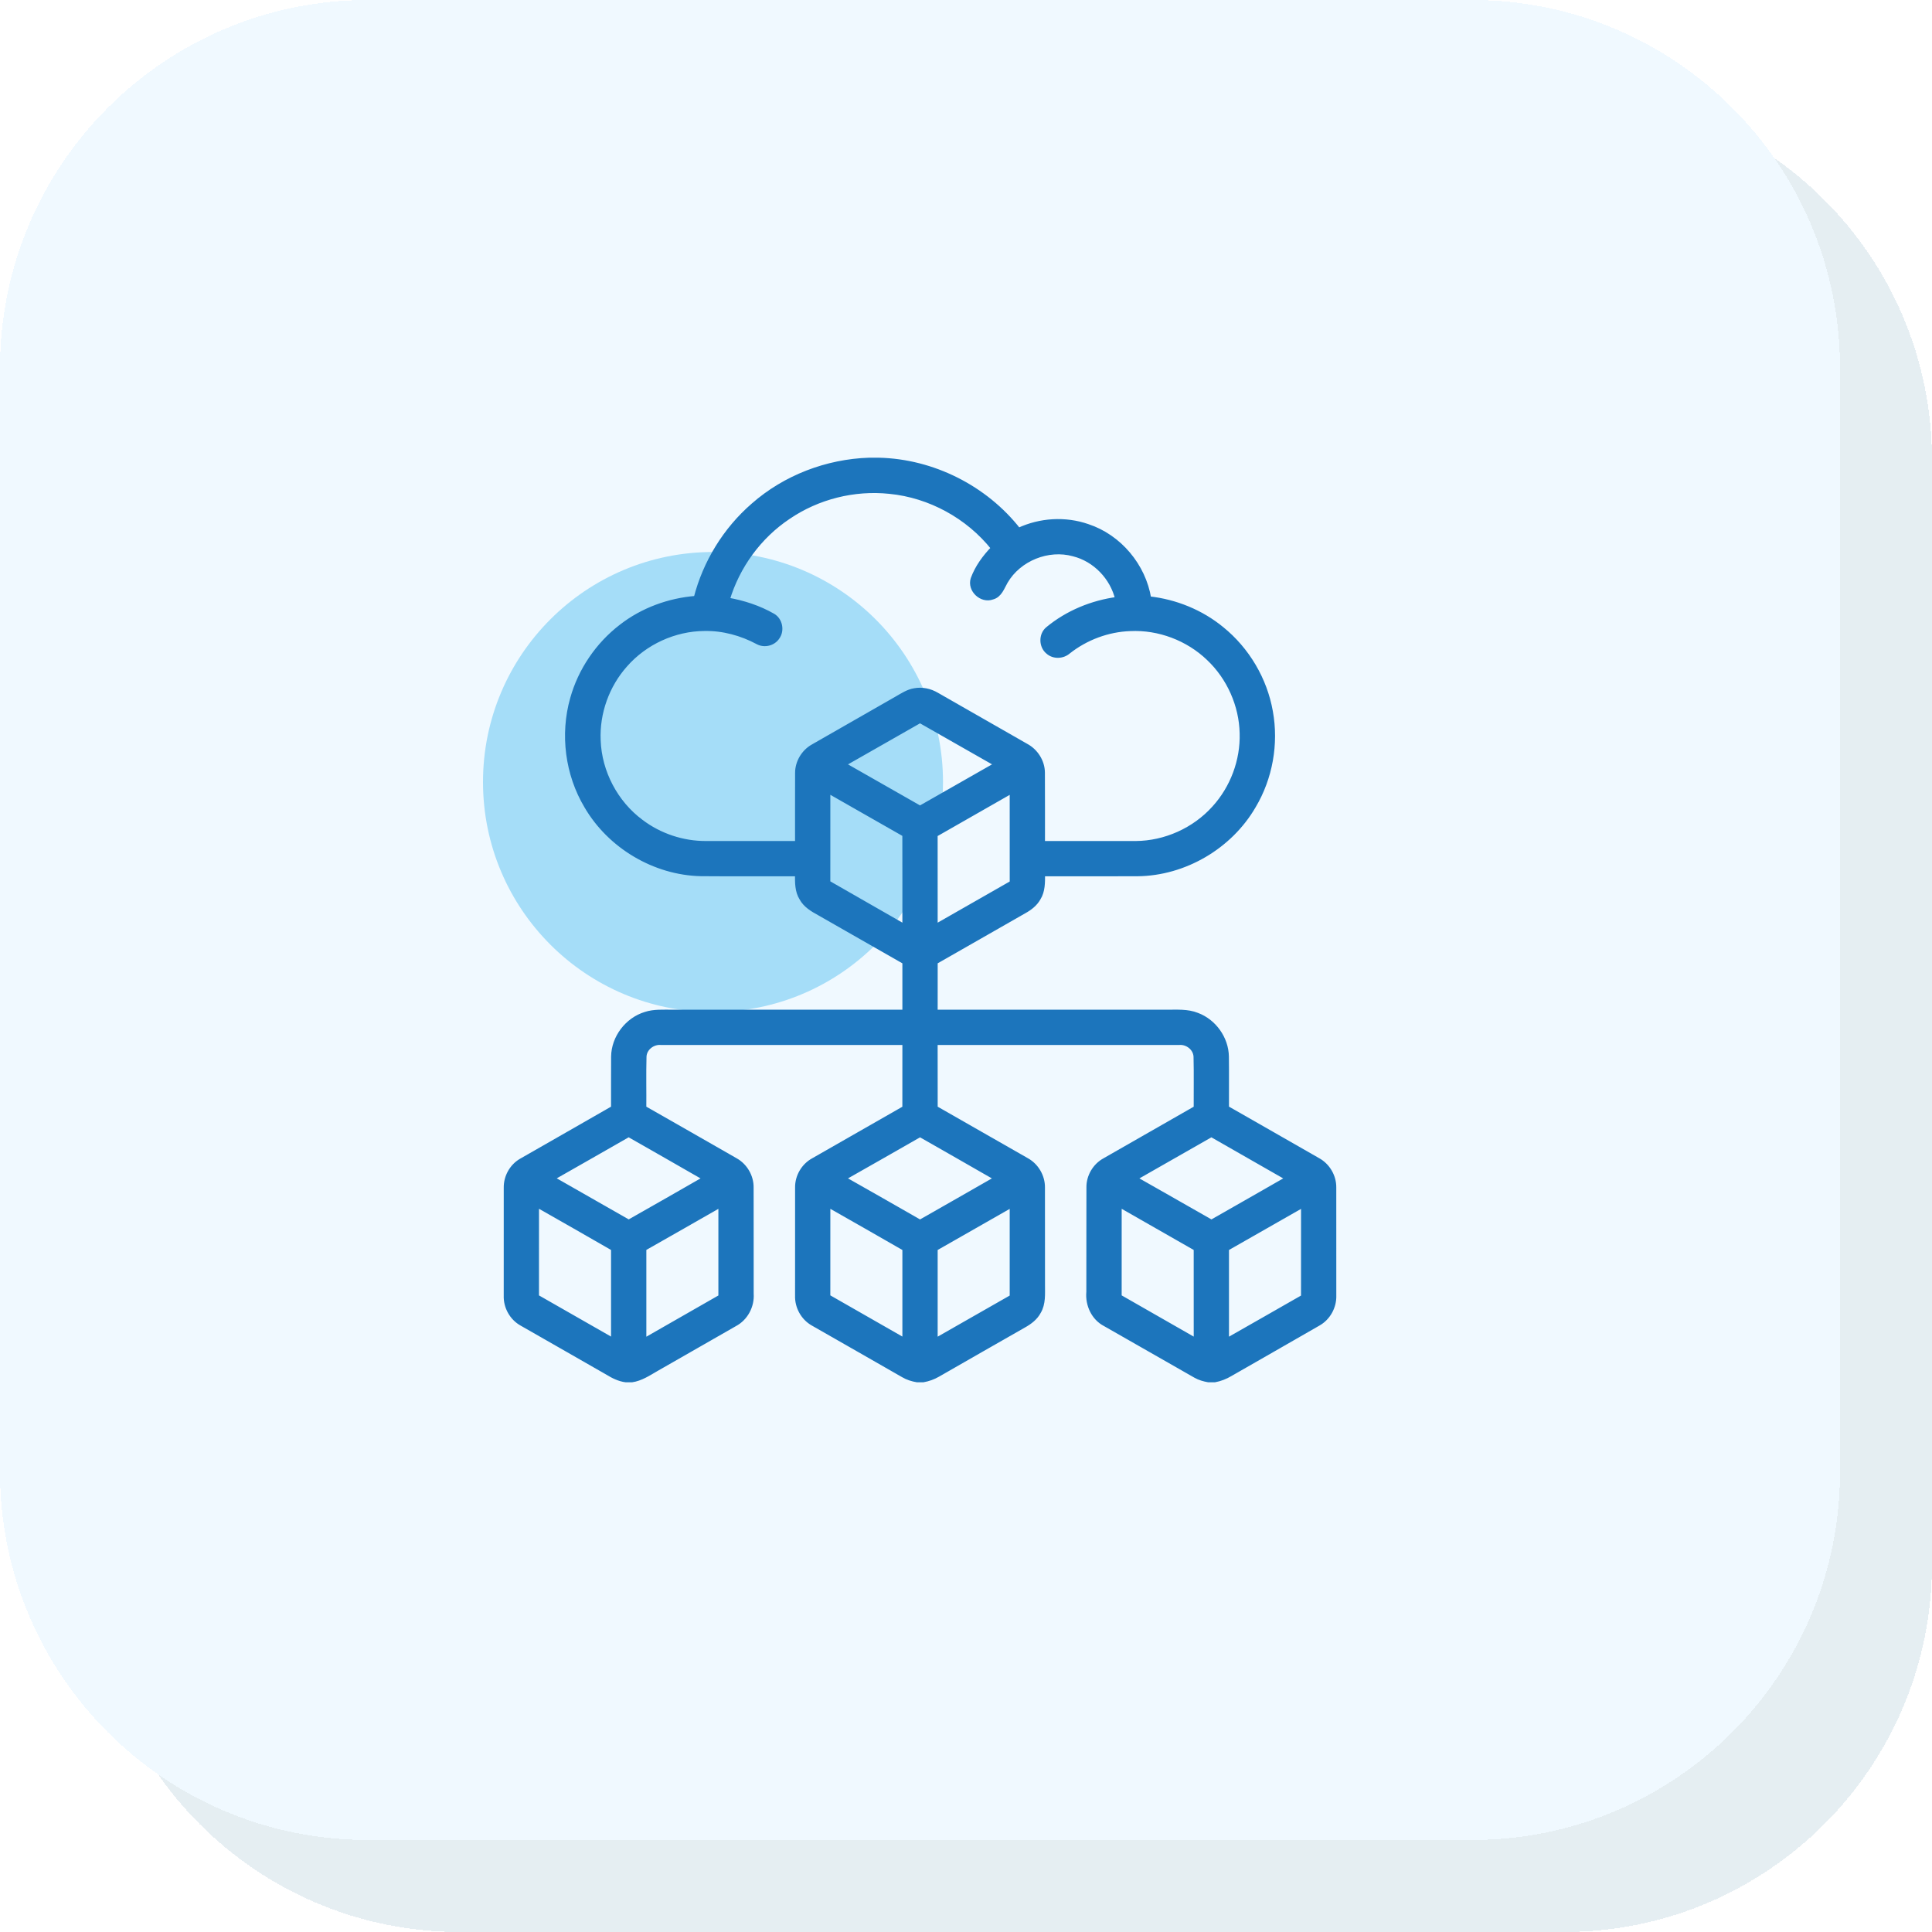
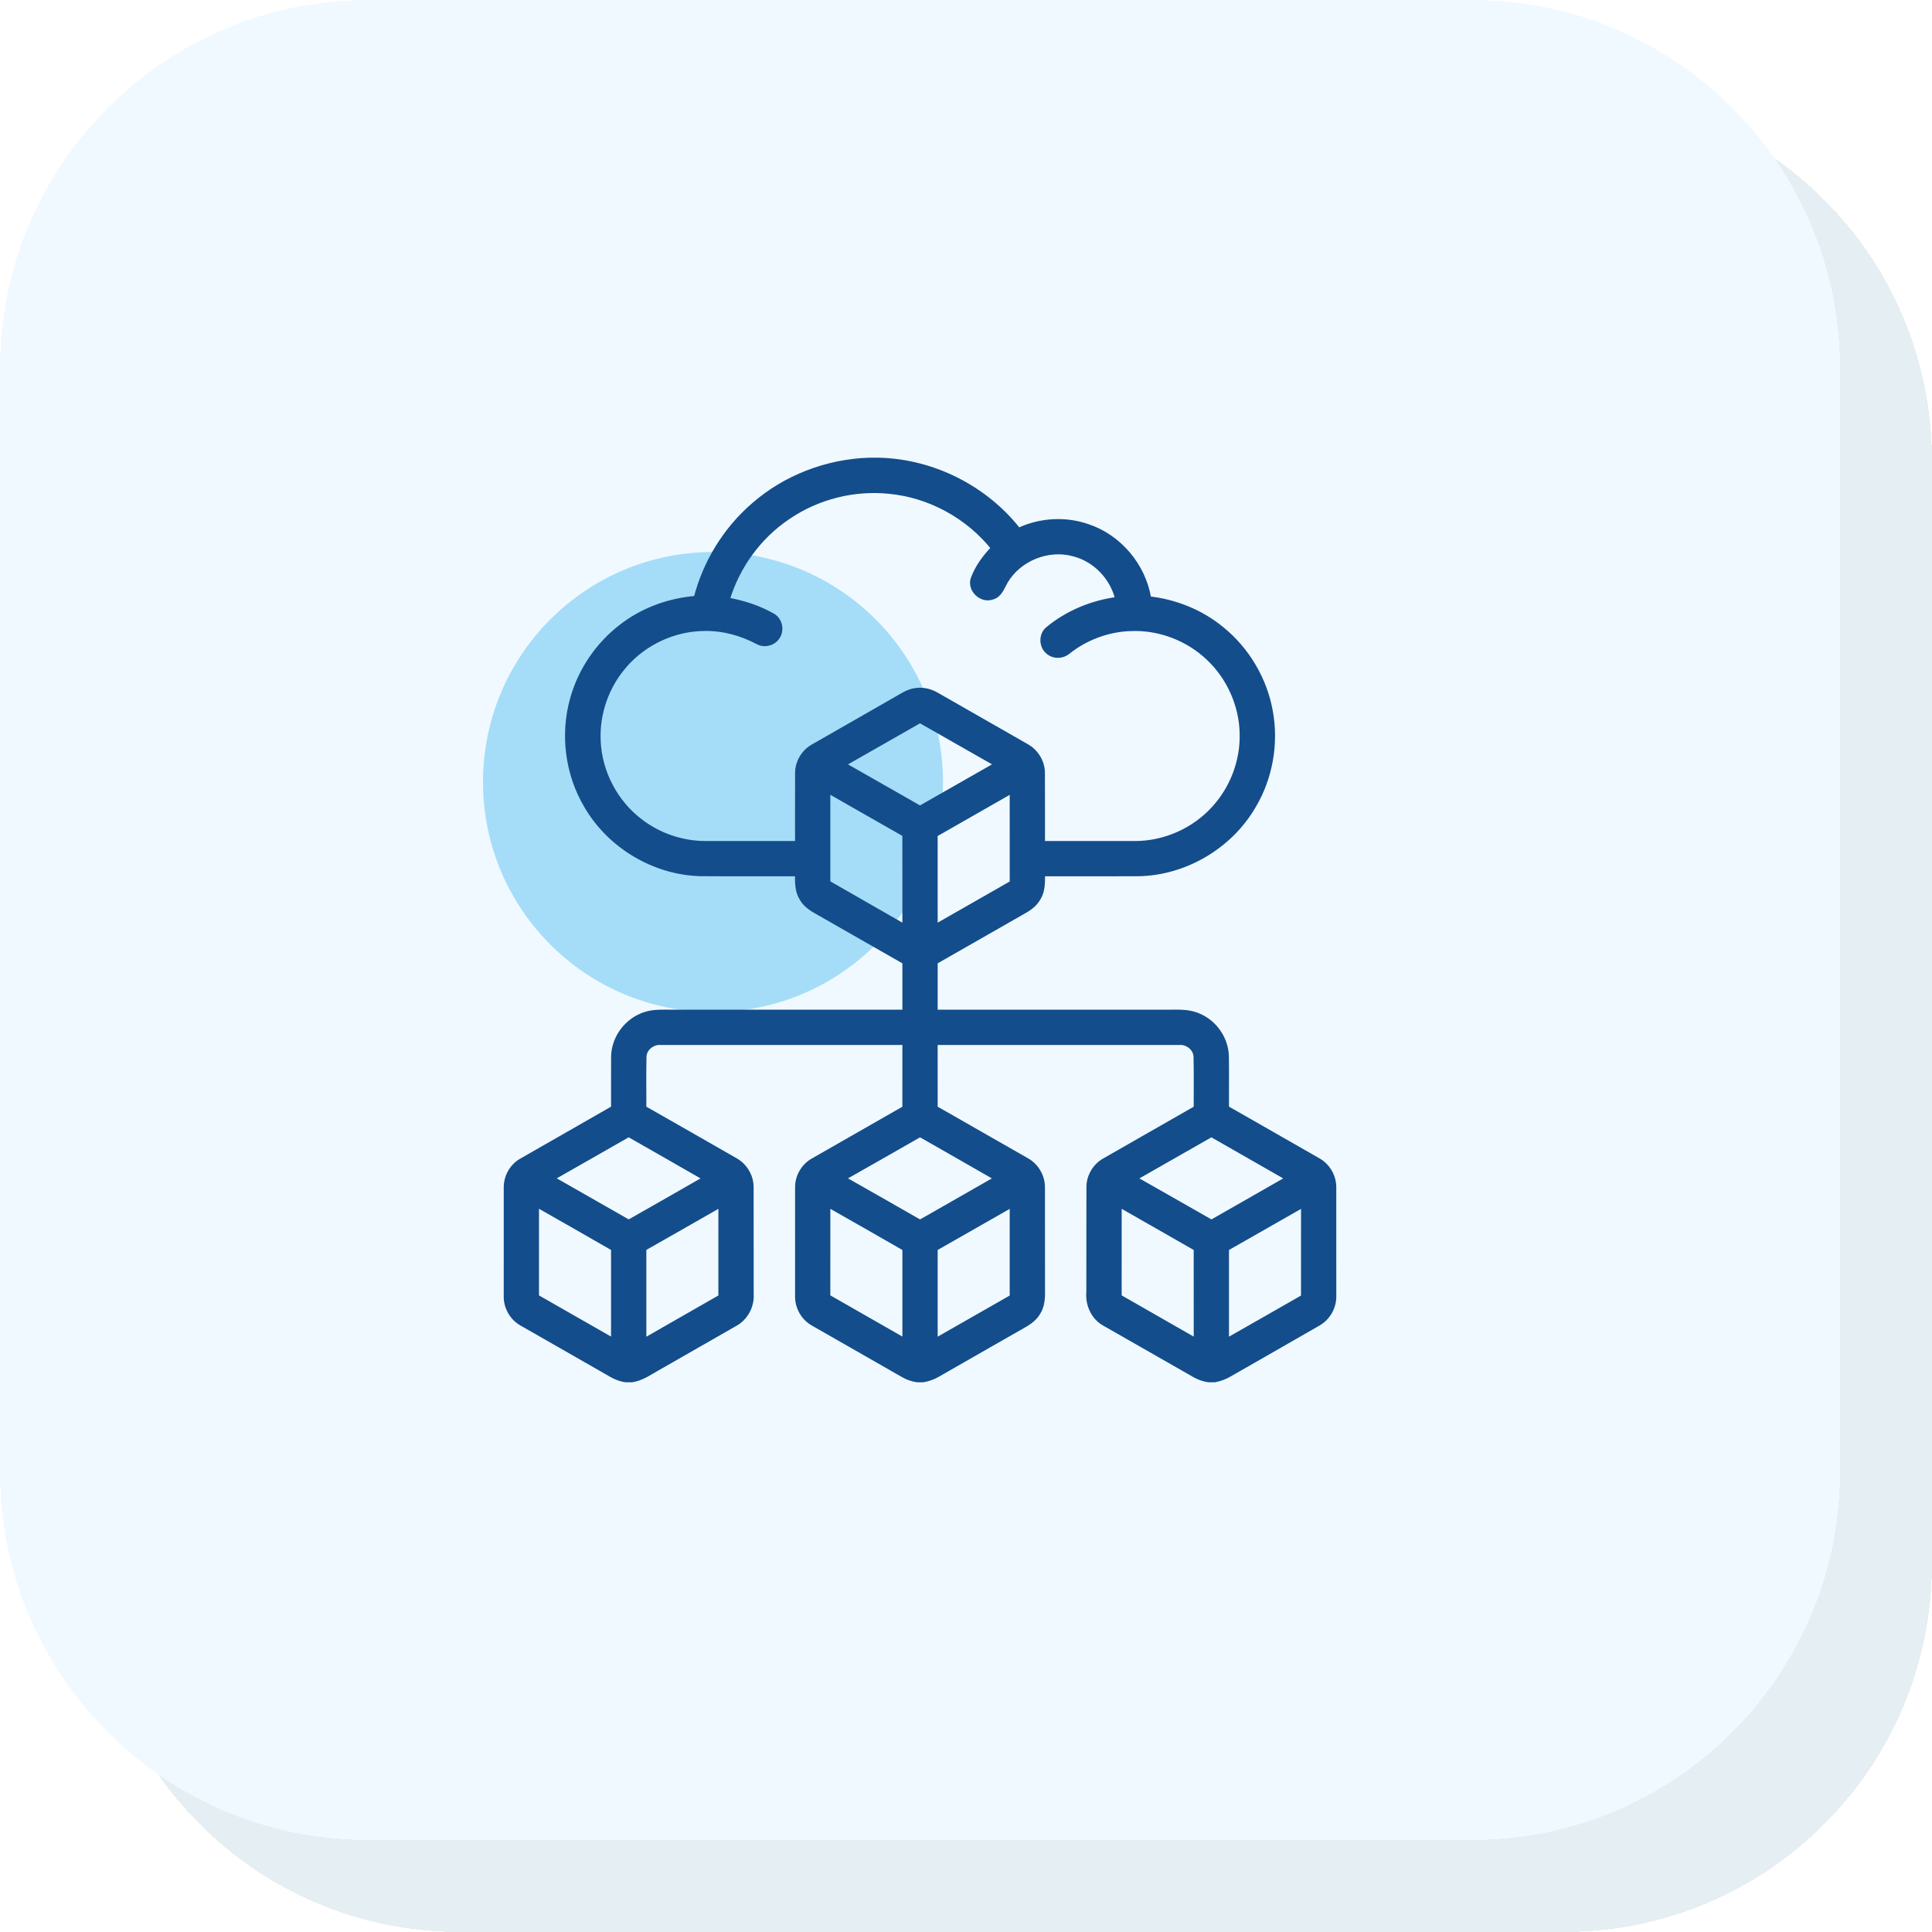
<svg xmlns="http://www.w3.org/2000/svg" width="84" height="84" viewBox="0 0 84 84" fill="none">
  <g filter="url(#filter0_d_8852_4794)">
    <rect width="80" height="80" rx="16" fill="#F0F9FF" shape-rendering="crispEdges" />
    <circle cx="31" cy="34" r="10" fill="#A5DDF8" />
-     <path d="M37.789 20H38.211C40.557 20.055 42.839 21.204 44.285 23.051C45.217 22.613 46.315 22.544 47.289 22.883C48.668 23.337 49.721 24.598 49.953 26.027C51.108 26.154 52.226 26.607 53.124 27.346C54.229 28.241 54.998 29.54 55.243 30.941C55.497 32.34 55.233 33.827 54.505 35.048C53.48 36.816 51.499 37.979 49.453 37.998C48.081 38.004 46.709 37.998 45.337 38C45.338 38.358 45.346 38.741 45.148 39.055C45.01 39.303 44.78 39.481 44.535 39.616C43.245 40.35 41.959 41.093 40.669 41.825C40.666 42.55 40.667 43.274 40.668 43.999C44.014 44.001 47.359 44 50.705 44C51.155 44.004 51.623 43.96 52.051 44.133C52.787 44.407 53.317 45.148 53.33 45.935C53.341 46.681 53.33 47.426 53.334 48.172C54.655 48.93 55.98 49.68 57.299 50.439C57.73 50.673 58.008 51.148 57.999 51.639C58.002 53.202 58.001 54.765 58 56.327C58.016 56.819 57.749 57.305 57.319 57.546C56.045 58.283 54.764 59.008 53.489 59.742C53.28 59.866 53.051 59.957 52.812 60H52.541C52.347 59.965 52.155 59.912 51.983 59.814C50.673 59.066 49.362 58.316 48.051 57.569C47.544 57.308 47.28 56.728 47.332 56.172C47.337 54.659 47.33 53.146 47.336 51.634C47.327 51.148 47.603 50.68 48.028 50.448C49.352 49.69 50.677 48.935 52 48.176C51.995 47.433 52.012 46.689 51.993 45.946C51.98 45.577 51.619 45.299 51.26 45.334C47.73 45.334 44.198 45.332 40.667 45.334C40.668 46.281 40.666 47.228 40.669 48.175C41.993 48.929 43.317 49.684 44.639 50.443C45.066 50.678 45.342 51.152 45.333 51.64C45.337 53.048 45.331 54.455 45.335 55.862C45.333 56.255 45.372 56.681 45.161 57.033C45.02 57.303 44.769 57.489 44.508 57.634C43.264 58.341 42.023 59.055 40.781 59.766C40.583 59.881 40.363 59.96 40.137 60H39.875C39.664 59.964 39.457 59.9 39.273 59.791C37.965 59.038 36.652 58.294 35.344 57.544C34.916 57.303 34.651 56.819 34.668 56.33C34.668 54.766 34.666 53.203 34.669 51.641C34.658 51.152 34.935 50.678 35.365 50.446C36.687 49.689 38.01 48.934 39.333 48.177C39.335 47.23 39.334 46.281 39.334 45.334C35.804 45.333 32.274 45.334 28.744 45.334C28.385 45.298 28.02 45.575 28.009 45.945C27.989 46.688 28.007 47.431 28.001 48.174C29.326 48.931 30.654 49.685 31.977 50.446C32.401 50.682 32.675 51.152 32.666 51.639C32.671 53.176 32.665 54.712 32.669 56.25C32.706 56.784 32.424 57.319 31.948 57.57C30.807 58.226 29.663 58.877 28.522 59.531C28.19 59.723 27.861 59.943 27.473 60H27.209C26.918 59.962 26.655 59.83 26.409 59.678C25.169 58.964 23.923 58.259 22.683 57.547C22.252 57.308 21.984 56.823 22.001 56.331C22.001 54.769 21.999 53.206 22.002 51.645C21.992 51.172 22.247 50.708 22.656 50.47C23.991 49.702 25.333 48.944 26.667 48.174C26.671 47.43 26.662 46.685 26.67 45.941C26.679 45.11 27.272 44.333 28.066 44.093C28.437 43.971 28.833 44.003 29.218 43.999C32.59 44 35.962 44.001 39.334 43.999C39.334 43.275 39.334 42.55 39.334 41.826C38.094 41.114 36.853 40.407 35.612 39.7C35.319 39.54 35.016 39.359 34.853 39.057C34.654 38.743 34.663 38.359 34.665 38C33.267 37.996 31.869 38.007 30.473 37.995C28.454 37.95 26.512 36.792 25.498 35.049C24.669 33.661 24.448 31.931 24.888 30.377C25.233 29.14 25.991 28.025 27.008 27.244C27.937 26.519 29.087 26.1 30.259 26.008C30.659 24.452 31.535 23.023 32.749 21.971C34.133 20.753 35.95 20.059 37.789 20ZM34.274 22.479C33.008 23.324 32.062 24.624 31.627 26.081C32.319 26.202 33 26.423 33.612 26.774C33.923 26.957 34.012 27.411 33.803 27.702C33.625 27.98 33.233 28.077 32.944 27.917C32.233 27.537 31.432 27.318 30.623 27.334C29.325 27.344 28.046 27.93 27.19 28.905C26.395 29.794 25.962 30.998 26.016 32.19C26.065 33.567 26.767 34.903 27.874 35.725C28.68 36.337 29.691 36.672 30.702 36.666C32.024 36.666 33.345 36.667 34.667 36.666C34.67 35.645 34.663 34.622 34.669 33.6C34.671 33.133 34.941 32.684 35.348 32.456C36.557 31.762 37.77 31.07 38.98 30.377C39.228 30.236 39.473 30.069 39.76 30.023C40.092 29.96 40.439 30.036 40.727 30.206C42.022 30.945 43.315 31.686 44.608 32.425C45.035 32.651 45.328 33.109 45.331 33.594C45.339 34.618 45.331 35.642 45.334 36.666C46.683 36.666 48.03 36.668 49.379 36.666C50.663 36.658 51.931 36.087 52.789 35.132C53.588 34.255 54.033 33.066 53.998 31.88C53.971 30.66 53.437 29.462 52.551 28.624C51.651 27.759 50.389 27.279 49.14 27.339C48.168 27.373 47.215 27.73 46.452 28.331C46.207 28.547 45.811 28.564 45.565 28.343C45.266 28.102 45.255 27.598 45.551 27.35C46.411 26.638 47.483 26.196 48.587 26.051C48.367 25.114 47.613 24.324 46.676 24.09C45.571 23.782 44.303 24.294 43.723 25.283C43.573 25.539 43.472 25.882 43.148 25.967C42.676 26.143 42.147 25.646 42.303 25.165C42.488 24.659 42.816 24.216 43.188 23.831C42.091 22.454 40.432 21.544 38.679 21.372C37.141 21.209 35.551 21.607 34.274 22.479ZM36.668 33.234C37.779 33.867 38.89 34.499 40.001 35.133C41.112 34.501 42.223 33.868 43.334 33.233C42.223 32.598 41.112 31.966 40.001 31.334C38.89 31.967 37.779 32.601 36.668 33.234ZM36.002 34.385C36.001 35.716 36.001 37.047 36.001 38.378C37.111 39.016 38.224 39.648 39.334 40.287C39.333 38.952 39.337 37.618 39.332 36.284C38.219 35.654 37.113 35.015 36.002 34.385ZM40.667 36.291C40.668 37.623 40.666 38.956 40.668 40.288C41.78 39.656 42.891 39.021 44.001 38.384C44 37.052 44.002 35.719 44 34.387C42.889 35.021 41.777 35.654 40.667 36.291ZM24.005 51.232C25.116 51.864 26.225 52.498 27.335 53.132C28.445 52.503 29.553 51.871 30.659 51.235C29.551 50.6 28.444 49.963 27.333 49.333C26.227 49.97 25.114 50.599 24.005 51.232ZM36.667 51.234C37.782 51.862 38.891 52.499 40.002 53.134C41.11 52.501 42.22 51.872 43.326 51.235C42.218 50.601 41.112 49.963 40.002 49.334C38.891 49.968 37.781 50.605 36.667 51.234ZM49.337 51.235C50.451 51.863 51.559 52.502 52.671 53.133C53.779 52.501 54.887 51.871 55.993 51.235C54.885 50.601 53.778 49.965 52.669 49.334C51.559 49.969 50.448 50.602 49.337 51.235ZM23.335 52.384C23.334 53.716 23.334 55.048 23.334 56.38C24.445 57.016 25.555 57.651 26.667 58.284C26.668 56.952 26.668 55.62 26.667 54.288C25.559 53.649 24.447 53.016 23.335 52.384ZM28.002 54.286C27.999 55.62 28.001 56.955 28.002 58.29C29.111 57.652 30.225 57.022 31.334 56.383C31.334 55.051 31.335 53.718 31.334 52.386C30.223 53.02 29.115 53.656 28.002 54.286ZM36.002 52.386C36 53.716 36.001 55.048 36.001 56.378C37.111 57.016 38.222 57.651 39.334 58.284C39.334 56.953 39.334 55.621 39.334 54.289C38.225 53.651 37.114 53.017 36.002 52.386ZM40.668 54.289C40.667 55.622 40.667 56.956 40.668 58.288C41.78 57.656 42.89 57.021 44 56.387C44.001 55.053 44.001 53.72 44 52.388C42.889 53.021 41.78 53.658 40.668 54.289ZM48.669 52.385C48.666 53.716 48.667 55.048 48.668 56.379C49.778 57.016 50.89 57.65 52.001 58.286C51.999 56.953 52.002 55.62 52 54.288C50.891 53.651 49.78 53.017 48.669 52.385ZM53.334 54.289C53.334 55.622 53.334 56.955 53.334 58.288C54.447 57.658 55.555 57.02 56.666 56.387C56.668 55.054 56.667 53.721 56.667 52.388C55.555 53.02 54.447 53.658 53.334 54.289Z" fill="#1C75BC" stroke="#1C75BC" stroke-width="0.2" />
+     <path d="M37.789 20H38.211C40.557 20.055 42.839 21.204 44.285 23.051C45.217 22.613 46.315 22.544 47.289 22.883C48.668 23.337 49.721 24.598 49.953 26.027C51.108 26.154 52.226 26.607 53.124 27.346C54.229 28.241 54.998 29.54 55.243 30.941C55.497 32.34 55.233 33.827 54.505 35.048C53.48 36.816 51.499 37.979 49.453 37.998C48.081 38.004 46.709 37.998 45.337 38C45.338 38.358 45.346 38.741 45.148 39.055C45.01 39.303 44.78 39.481 44.535 39.616C43.245 40.35 41.959 41.093 40.669 41.825C40.666 42.55 40.667 43.274 40.668 43.999C44.014 44.001 47.359 44 50.705 44C51.155 44.004 51.623 43.96 52.051 44.133C52.787 44.407 53.317 45.148 53.33 45.935C53.341 46.681 53.33 47.426 53.334 48.172C54.655 48.93 55.98 49.68 57.299 50.439C57.73 50.673 58.008 51.148 57.999 51.639C58.002 53.202 58.001 54.765 58 56.327C58.016 56.819 57.749 57.305 57.319 57.546C56.045 58.283 54.764 59.008 53.489 59.742C53.28 59.866 53.051 59.957 52.812 60H52.541C52.347 59.965 52.155 59.912 51.983 59.814C50.673 59.066 49.362 58.316 48.051 57.569C47.544 57.308 47.28 56.728 47.332 56.172C47.337 54.659 47.33 53.146 47.336 51.634C47.327 51.148 47.603 50.68 48.028 50.448C49.352 49.69 50.677 48.935 52 48.176C51.995 47.433 52.012 46.689 51.993 45.946C51.98 45.577 51.619 45.299 51.26 45.334C47.73 45.334 44.198 45.332 40.667 45.334C40.668 46.281 40.666 47.228 40.669 48.175C41.993 48.929 43.317 49.684 44.639 50.443C45.066 50.678 45.342 51.152 45.333 51.64C45.337 53.048 45.331 54.455 45.335 55.862C45.333 56.255 45.372 56.681 45.161 57.033C45.02 57.303 44.769 57.489 44.508 57.634C43.264 58.341 42.023 59.055 40.781 59.766C40.583 59.881 40.363 59.96 40.137 60H39.875C39.664 59.964 39.457 59.9 39.273 59.791C37.965 59.038 36.652 58.294 35.344 57.544C34.916 57.303 34.651 56.819 34.668 56.33C34.668 54.766 34.666 53.203 34.669 51.641C34.658 51.152 34.935 50.678 35.365 50.446C36.687 49.689 38.01 48.934 39.333 48.177C39.335 47.23 39.334 46.281 39.334 45.334C35.804 45.333 32.274 45.334 28.744 45.334C28.385 45.298 28.02 45.575 28.009 45.945C27.989 46.688 28.007 47.431 28.001 48.174C29.326 48.931 30.654 49.685 31.977 50.446C32.401 50.682 32.675 51.152 32.666 51.639C32.671 53.176 32.665 54.712 32.669 56.25C32.706 56.784 32.424 57.319 31.948 57.57C30.807 58.226 29.663 58.877 28.522 59.531C28.19 59.723 27.861 59.943 27.473 60H27.209C26.918 59.962 26.655 59.83 26.409 59.678C25.169 58.964 23.923 58.259 22.683 57.547C22.252 57.308 21.984 56.823 22.001 56.331C22.001 54.769 21.999 53.206 22.002 51.645C21.992 51.172 22.247 50.708 22.656 50.47C23.991 49.702 25.333 48.944 26.667 48.174C26.671 47.43 26.662 46.685 26.67 45.941C26.679 45.11 27.272 44.333 28.066 44.093C28.437 43.971 28.833 44.003 29.218 43.999C32.59 44 35.962 44.001 39.334 43.999C39.334 43.275 39.334 42.55 39.334 41.826C38.094 41.114 36.853 40.407 35.612 39.7C35.319 39.54 35.016 39.359 34.853 39.057C34.654 38.743 34.663 38.359 34.665 38C33.267 37.996 31.869 38.007 30.473 37.995C28.454 37.95 26.512 36.792 25.498 35.049C24.669 33.661 24.448 31.931 24.888 30.377C25.233 29.14 25.991 28.025 27.008 27.244C27.937 26.519 29.087 26.1 30.259 26.008C30.659 24.452 31.535 23.023 32.749 21.971C34.133 20.753 35.95 20.059 37.789 20ZM34.274 22.479C33.008 23.324 32.062 24.624 31.627 26.081C32.319 26.202 33 26.423 33.612 26.774C33.923 26.957 34.012 27.411 33.803 27.702C33.625 27.98 33.233 28.077 32.944 27.917C32.233 27.537 31.432 27.318 30.623 27.334C29.325 27.344 28.046 27.93 27.19 28.905C26.395 29.794 25.962 30.998 26.016 32.19C26.065 33.567 26.767 34.903 27.874 35.725C28.68 36.337 29.691 36.672 30.702 36.666C32.024 36.666 33.345 36.667 34.667 36.666C34.67 35.645 34.663 34.622 34.669 33.6C34.671 33.133 34.941 32.684 35.348 32.456C36.557 31.762 37.77 31.07 38.98 30.377C39.228 30.236 39.473 30.069 39.76 30.023C40.092 29.96 40.439 30.036 40.727 30.206C42.022 30.945 43.315 31.686 44.608 32.425C45.035 32.651 45.328 33.109 45.331 33.594C45.339 34.618 45.331 35.642 45.334 36.666C46.683 36.666 48.03 36.668 49.379 36.666C50.663 36.658 51.931 36.087 52.789 35.132C53.588 34.255 54.033 33.066 53.998 31.88C53.971 30.66 53.437 29.462 52.551 28.624C51.651 27.759 50.389 27.279 49.14 27.339C48.168 27.373 47.215 27.73 46.452 28.331C46.207 28.547 45.811 28.564 45.565 28.343C45.266 28.102 45.255 27.598 45.551 27.35C46.411 26.638 47.483 26.196 48.587 26.051C48.367 25.114 47.613 24.324 46.676 24.09C45.571 23.782 44.303 24.294 43.723 25.283C43.573 25.539 43.472 25.882 43.148 25.967C42.676 26.143 42.147 25.646 42.303 25.165C42.488 24.659 42.816 24.216 43.188 23.831C42.091 22.454 40.432 21.544 38.679 21.372C37.141 21.209 35.551 21.607 34.274 22.479ZM36.668 33.234C37.779 33.867 38.89 34.499 40.001 35.133C41.112 34.501 42.223 33.868 43.334 33.233C42.223 32.598 41.112 31.966 40.001 31.334C38.89 31.967 37.779 32.601 36.668 33.234ZM36.002 34.385C36.001 35.716 36.001 37.047 36.001 38.378C37.111 39.016 38.224 39.648 39.334 40.287C39.333 38.952 39.337 37.618 39.332 36.284C38.219 35.654 37.113 35.015 36.002 34.385ZM40.667 36.291C40.668 37.623 40.666 38.956 40.668 40.288C41.78 39.656 42.891 39.021 44.001 38.384C44 37.052 44.002 35.719 44 34.387C42.889 35.021 41.777 35.654 40.667 36.291ZM24.005 51.232C25.116 51.864 26.225 52.498 27.335 53.132C28.445 52.503 29.553 51.871 30.659 51.235C29.551 50.6 28.444 49.963 27.333 49.333C26.227 49.97 25.114 50.599 24.005 51.232ZM36.667 51.234C37.782 51.862 38.891 52.499 40.002 53.134C41.11 52.501 42.22 51.872 43.326 51.235C42.218 50.601 41.112 49.963 40.002 49.334C38.891 49.968 37.781 50.605 36.667 51.234ZM49.337 51.235C50.451 51.863 51.559 52.502 52.671 53.133C53.779 52.501 54.887 51.871 55.993 51.235C54.885 50.601 53.778 49.965 52.669 49.334C51.559 49.969 50.448 50.602 49.337 51.235ZM23.335 52.384C23.334 53.716 23.334 55.048 23.334 56.38C24.445 57.016 25.555 57.651 26.667 58.284C26.668 56.952 26.668 55.62 26.667 54.288C25.559 53.649 24.447 53.016 23.335 52.384ZM28.002 54.286C27.999 55.62 28.001 56.955 28.002 58.29C29.111 57.652 30.225 57.022 31.334 56.383C31.334 55.051 31.335 53.718 31.334 52.386C30.223 53.02 29.115 53.656 28.002 54.286ZM36.002 52.386C36 53.716 36.001 55.048 36.001 56.378C37.111 57.016 38.222 57.651 39.334 58.284C39.334 56.953 39.334 55.621 39.334 54.289C38.225 53.651 37.114 53.017 36.002 52.386ZM40.668 54.289C40.667 55.622 40.667 56.956 40.668 58.288C41.78 57.656 42.89 57.021 44 56.387C44.001 55.053 44.001 53.72 44 52.388C42.889 53.021 41.78 53.658 40.668 54.289ZM48.669 52.385C48.666 53.716 48.667 55.048 48.668 56.379C49.778 57.016 50.89 57.65 52.001 58.286C51.999 56.953 52.002 55.62 52 54.288C50.891 53.651 49.78 53.017 48.669 52.385ZM53.334 54.289C53.334 55.622 53.334 56.955 53.334 58.288C54.447 57.658 55.555 57.02 56.666 56.387C56.668 55.054 56.667 53.721 56.667 52.388C55.555 53.02 54.447 53.658 53.334 54.289Z" fill="#134D8B" stroke="#134D8B" stroke-width="0.2" />
  </g>
  <defs>
    <filter id="filter0_d_8852_4794" x="0" y="0" width="84" height="84" filterUnits="userSpaceOnUse" color-interpolation-filters="sRGB">
      <feFlood flood-opacity="0" result="BackgroundImageFix" />
      <feColorMatrix in="SourceAlpha" type="matrix" values="0 0 0 0 0 0 0 0 0 0 0 0 0 0 0 0 0 0 127 0" result="hardAlpha" />
      <feOffset dx="4" dy="4" />
      <feComposite in2="hardAlpha" operator="out" />
      <feColorMatrix type="matrix" values="0 0 0 0 0 0 0 0 0 0.346 0 0 0 0 0.508 0 0 0 0.1 0" />
      <feBlend mode="normal" in2="BackgroundImageFix" result="effect1_dropShadow_8852_4794" />
      <feBlend mode="normal" in="SourceGraphic" in2="effect1_dropShadow_8852_4794" result="shape" />
    </filter>
  </defs>
</svg>
